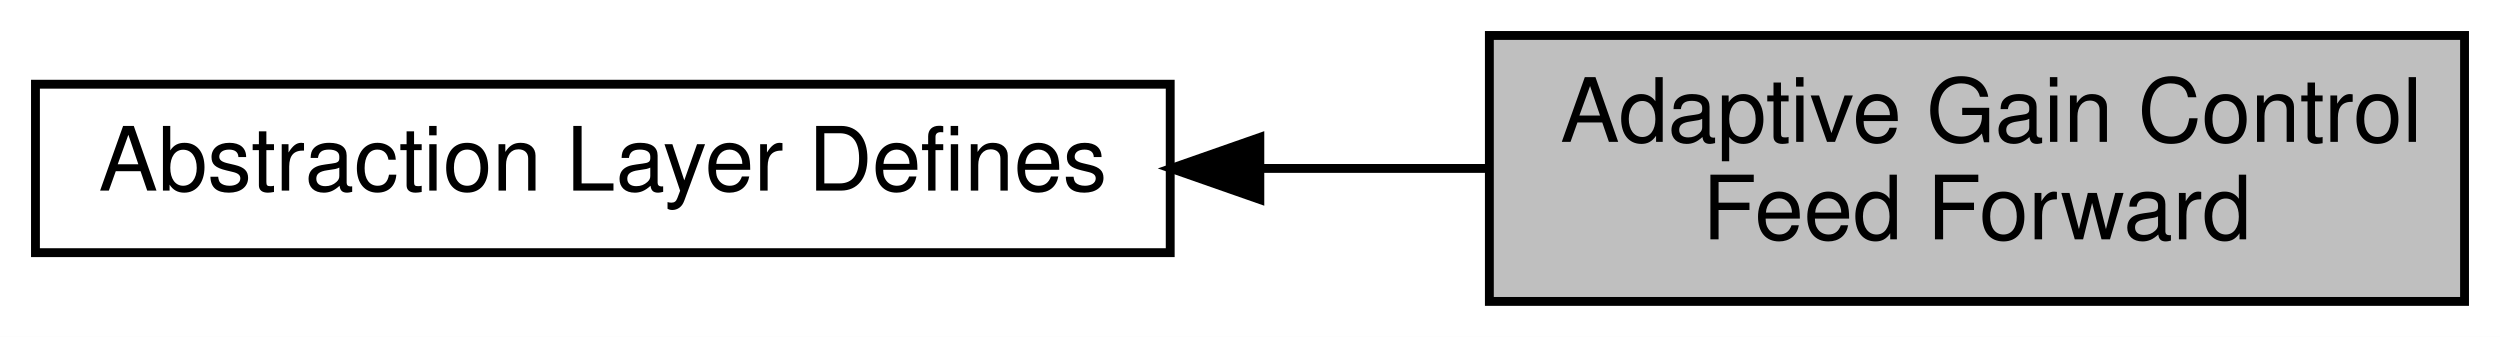
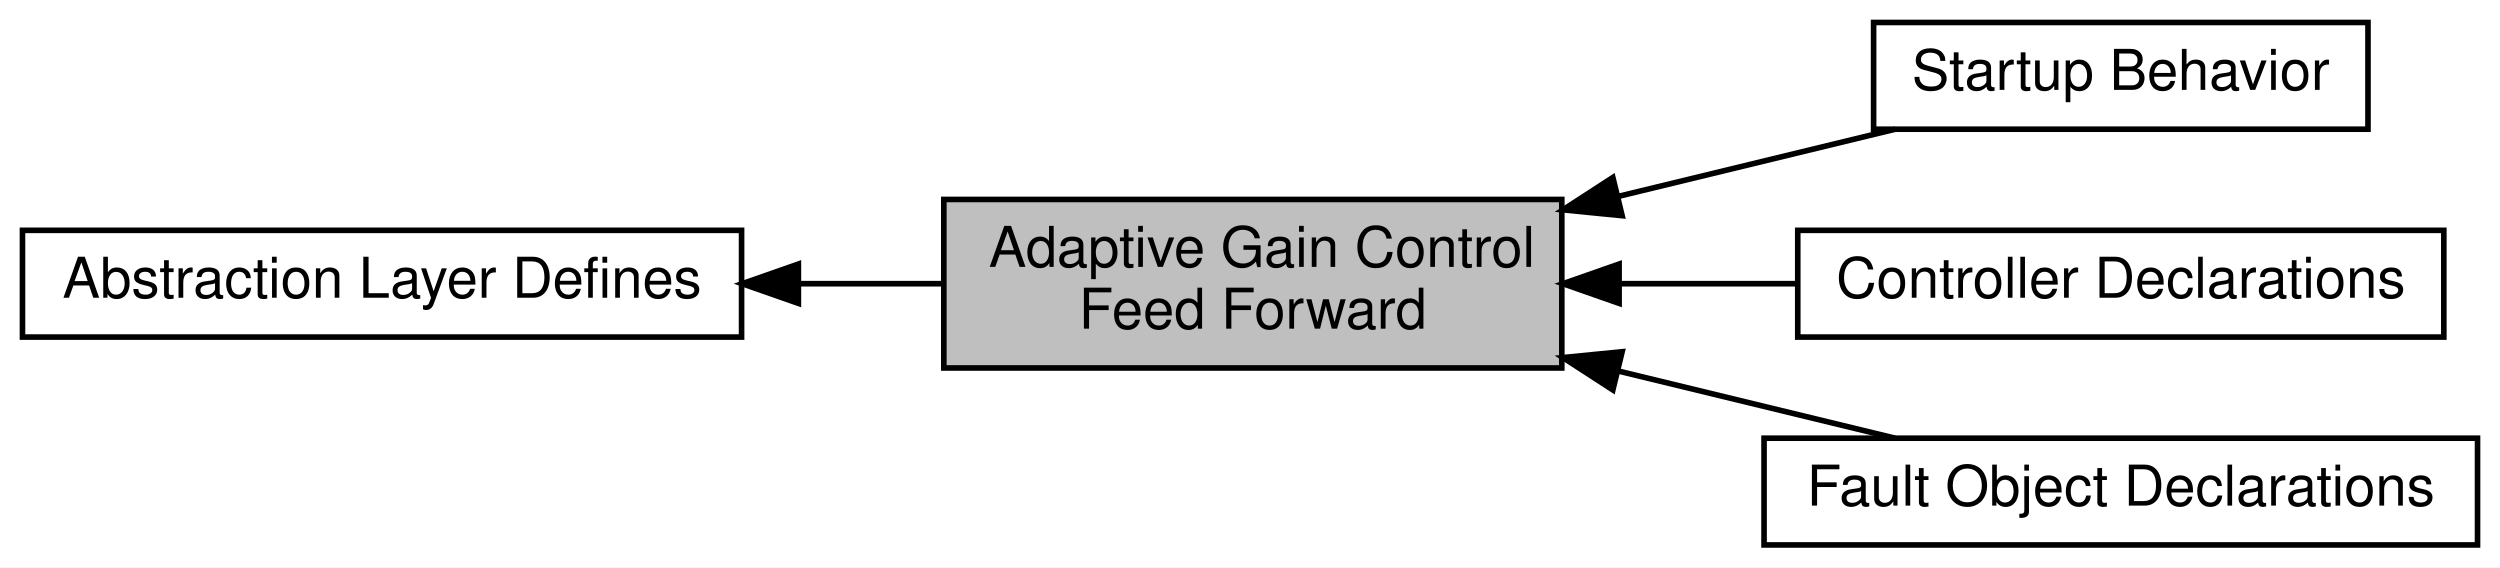
- <svg xmlns="http://www.w3.org/2000/svg" xmlns:xlink="http://www.w3.org/1999/xlink" width="282pt" height="38pt" viewBox="0.00 0.00 282.00 38.00">
-   <g id="graph0" class="graph" transform="scale(1 1) rotate(0) translate(4 34)">
-     <polygon fill="white" stroke="transparent" points="-4,4 -4,-34 278,-34 278,4 -4,4" />
+ <svg xmlns="http://www.w3.org/2000/svg" xmlns:xlink="http://www.w3.org/1999/xlink" width="445pt" height="101pt" viewBox="0.00 0.00 445.00 101.00">
+   <g id="graph0" class="graph" transform="scale(1 1) rotate(0) translate(4 97)">
+     <polygon fill="white" stroke="transparent" points="-4,4 -4,-97 441,-97 441,4 -4,4" />
    <g id="node1" class="node">
      <g id="a_node1">
        <a xlink:href="group__abstraction-layer.html" target="_top" xlink:title="Abstraction Layer Defines.">
-           <polygon fill="white" stroke="black" points="128,-24.5 0,-24.5 0,-5.5 128,-5.5 128,-24.5" />
-           <text text-anchor="middle" x="64" y="-12.5" font-family="Helvetica,sans-Serif" font-size="10.00">Abstraction Layer Defines</text>
+           <polygon fill="white" stroke="black" points="128,-56 0,-56 0,-37 128,-37 128,-56" />
+           <text text-anchor="middle" x="64" y="-44" font-family="Helvetica,sans-Serif" font-size="10.00">Abstraction Layer Defines</text>
        </a>
      </g>
    </g>
-     <g id="node2" class="node">
-       <g id="a_node2">
+     <g id="node3" class="node">
+       <g id="a_node3">
        <a xlink:title="Description:">
-           <polygon fill="#bfbfbf" stroke="black" points="274,-30 164,-30 164,0 274,0 274,-30" />
-           <text text-anchor="start" x="172" y="-18" font-family="Helvetica,sans-Serif" font-size="10.00">Adaptive Gain Control</text>
-           <text text-anchor="middle" x="219" y="-7" font-family="Helvetica,sans-Serif" font-size="10.00"> Feed Forward</text>
+           <polygon fill="#bfbfbf" stroke="black" points="274,-61.5 164,-61.5 164,-31.5 274,-31.5 274,-61.5" />
+           <text text-anchor="start" x="172" y="-49.5" font-family="Helvetica,sans-Serif" font-size="10.00">Adaptive Gain Control</text>
+           <text text-anchor="middle" x="219" y="-38.5" font-family="Helvetica,sans-Serif" font-size="10.00"> Feed Forward</text>
        </a>
      </g>
    </g>
    <g id="edge1" class="edge">
-       <path fill="none" stroke="black" d="M138.19,-15C146.83,-15 155.51,-15 163.82,-15" />
-       <polygon fill="black" stroke="black" points="138.11,-11.5 128.11,-15 138.11,-18.5 138.11,-11.5" />
+       <path fill="none" stroke="black" d="M138.19,-46.5C146.83,-46.5 155.51,-46.5 163.82,-46.5" />
+       <polygon fill="black" stroke="black" points="138.11,-43 128.11,-46.5 138.11,-50 138.11,-43" />
+     </g>
+     <g id="node2" class="node">
+       <g id="a_node2">
+         <a xlink:href="group__startup-behavior.html" target="_top" xlink:title="Global defines for soft-start specific parameters.">
+           <polygon fill="white" stroke="black" points="417.5,-93 329.5,-93 329.5,-74 417.5,-74 417.5,-93" />
+           <text text-anchor="middle" x="373.5" y="-81" font-family="Helvetica,sans-Serif" font-size="10.00">Startup Behavior</text>
+         </a>
+       </g>
+     </g>
+     <g id="edge2" class="edge">
+       <path fill="none" stroke="black" d="M283.95,-62.02C300.71,-66.08 318.29,-70.35 333.33,-74" />
+       <polygon fill="black" stroke="black" points="284.74,-58.61 274.2,-59.65 283.09,-65.41 284.74,-58.61" />
+     </g>
+     <g id="node4" class="node">
+       <g id="a_node4">
+         <a xlink:href="group__controller-declarations.html" target="_top" xlink:title="Description">
+           <polygon fill="white" stroke="black" points="431,-56 316,-56 316,-37 431,-37 431,-56" />
+           <text text-anchor="middle" x="373.5" y="-44" font-family="Helvetica,sans-Serif" font-size="10.00">Controller Declarations</text>
+         </a>
+       </g>
+     </g>
+     <g id="edge4" class="edge">
+       <path fill="none" stroke="black" d="M284.5,-46.5C294.94,-46.5 305.67,-46.5 315.9,-46.5" />
+       <polygon fill="black" stroke="black" points="284.2,-43 274.2,-46.5 284.2,-50 284.2,-43" />
+     </g>
+     <g id="node5" class="node">
+       <g id="a_node5">
+         <a xlink:href="group__fault-object-declarations.html" target="_top" xlink:title="Global defines for fault-monitor related parameters.">
+           <polygon fill="white" stroke="black" points="437,-19 310,-19 310,0 437,0 437,-19" />
+           <text text-anchor="middle" x="373.5" y="-7" font-family="Helvetica,sans-Serif" font-size="10.00">Fault Object Declarations</text>
+         </a>
+       </g>
+     </g>
+     <g id="edge3" class="edge">
+       <path fill="none" stroke="black" d="M283.95,-30.98C300.71,-26.92 318.29,-22.65 333.33,-19" />
+       <polygon fill="black" stroke="black" points="283.09,-27.59 274.2,-33.35 284.74,-34.39 283.09,-27.59" />
    </g>
  </g>
</svg>
